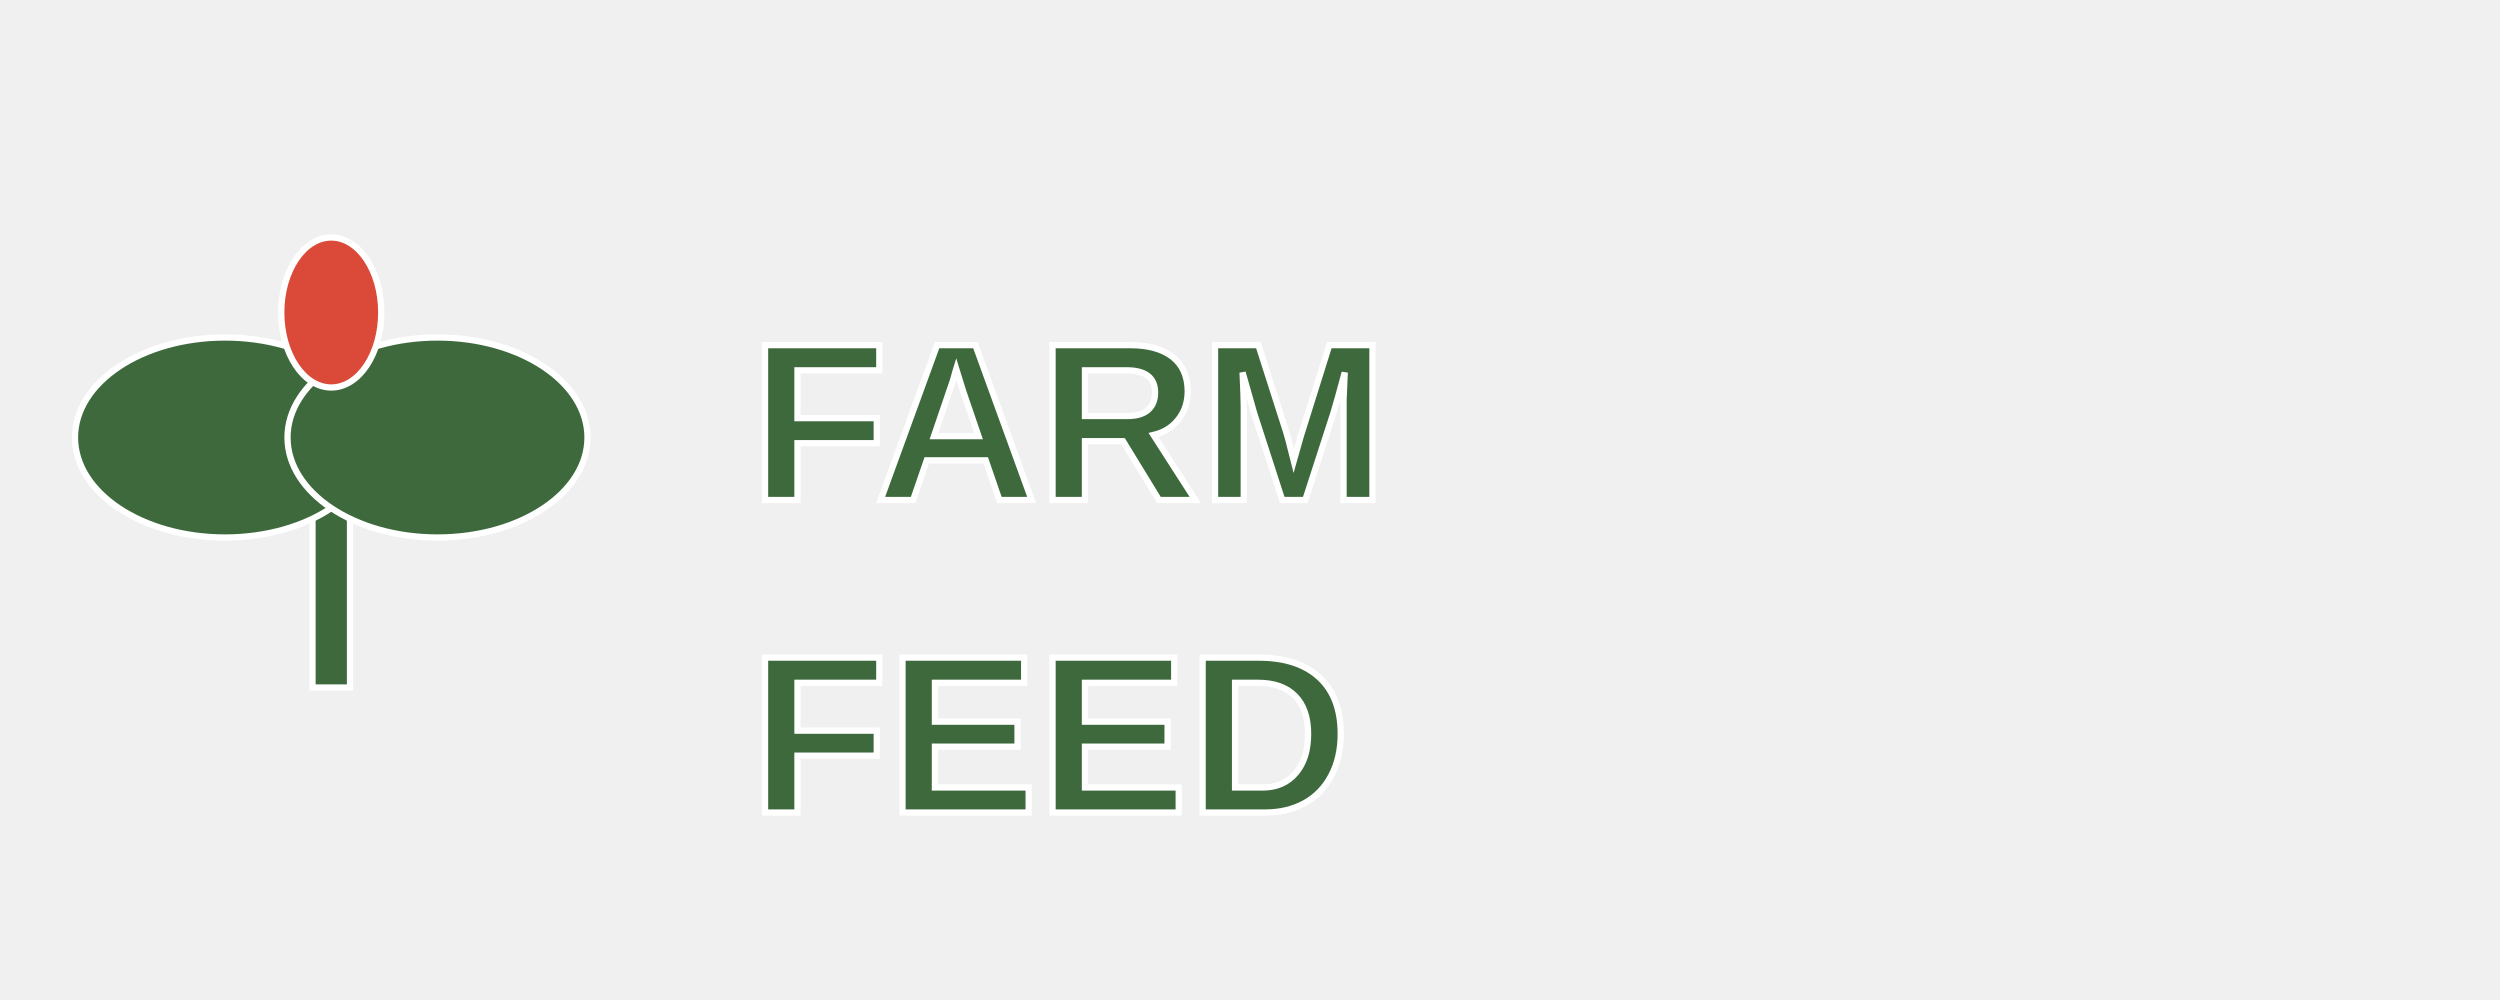
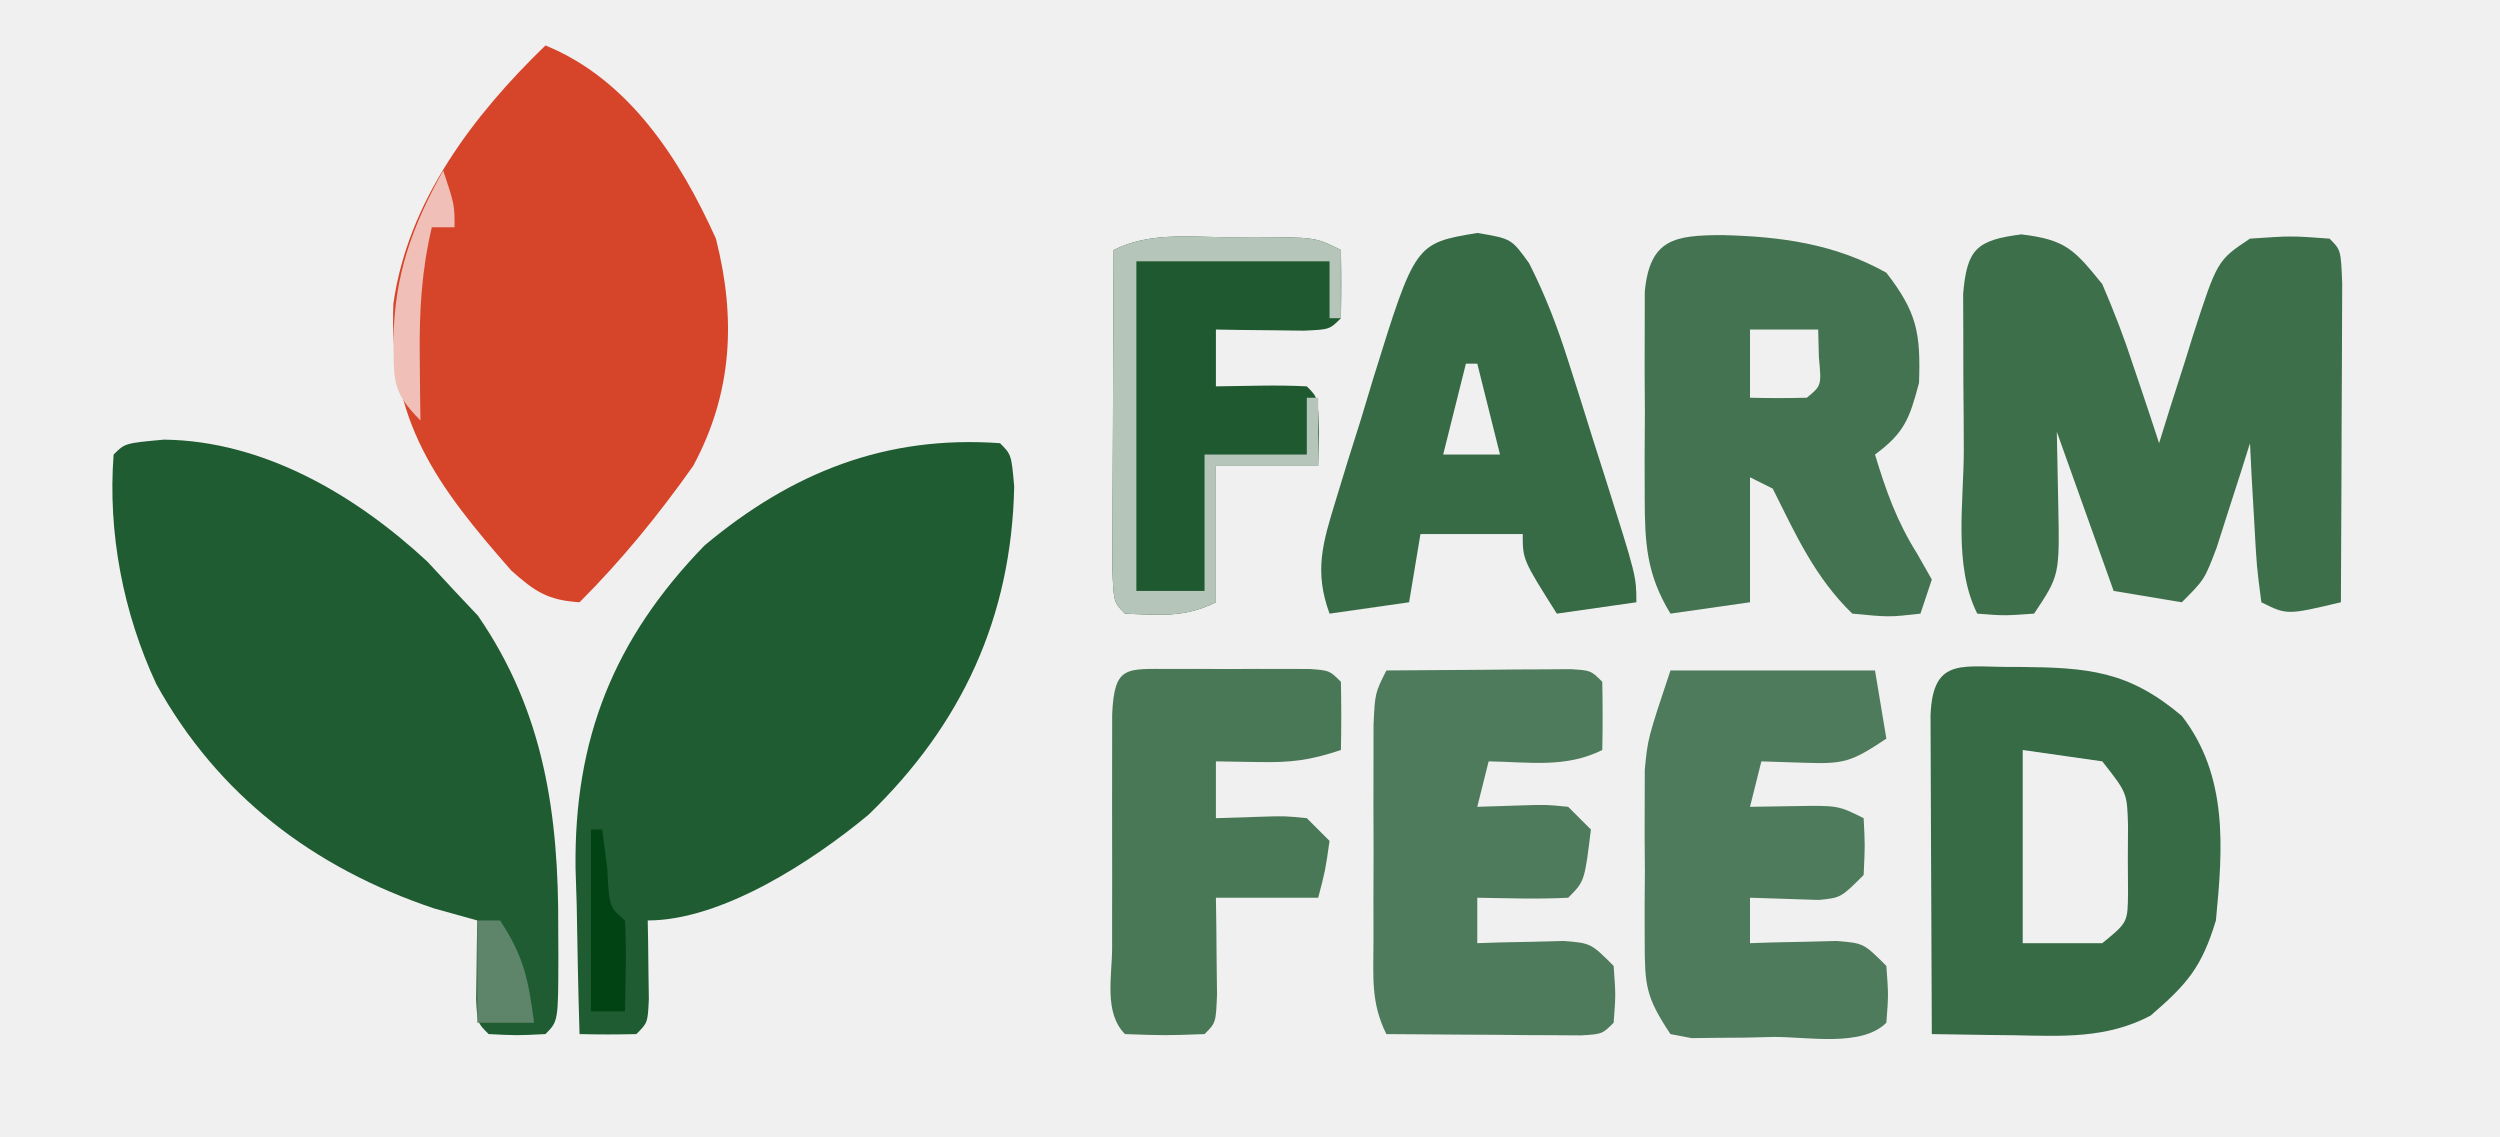
- <svg xmlns="http://www.w3.org/2000/svg" width="200" height="80" viewBox="0 0 200 80" fill="none">
-   <g transform="translate(10, 10)">
-     <rect x="15" y="20" width="3" height="25" fill="#3D693D" stroke="white" stroke-width="0.5" />
-     <ellipse cx="8" cy="25" rx="12" ry="8" fill="#3D693D" stroke="white" stroke-width="0.5" />
-     <ellipse cx="25" cy="25" rx="12" ry="8" fill="#3D693D" stroke="white" stroke-width="0.5" />
-     <ellipse cx="16.5" cy="15" rx="4" ry="6" fill="#DB4A39" stroke="white" stroke-width="0.5" />
-   </g>
-   <g transform="translate(60, 20)">
-     <text x="0" y="20" font-family="Arial, sans-serif" font-size="18" font-weight="bold" fill="#3D693D" stroke="white" stroke-width="0.5">FARM</text>
-     <text x="0" y="45" font-family="Arial, sans-serif" font-size="18" font-weight="bold" fill="#3D693D" stroke="white" stroke-width="0.5">FEED</text>
-   </g>
+ <svg xmlns="http://www.w3.org/2000/svg" version="1.1" width="220" height="100">
+   <path d="M0 0 C8.802 0.111 16.894 4.906 23.188 10.75 C23.971 11.596 24.755 12.441 25.562 13.312 C26.243 14.034 26.924 14.756 27.625 15.5 C33.474 23.99 34.739 33.061 34.688 43.125 C34.693 44.288 34.693 44.288 34.699 45.475 C34.689 51.186 34.689 51.186 33.562 52.312 C31.062 52.438 31.062 52.438 28.562 52.312 C27.562 51.312 27.562 51.312 27.465 49.246 C27.476 48.422 27.488 47.599 27.5 46.75 C27.509 45.924 27.518 45.097 27.527 44.246 C27.539 43.608 27.551 42.97 27.562 42.312 C25.675 41.787 25.675 41.787 23.75 41.25 C13.139 37.685 4.718 31.289 -0.688 21.5 C-3.593 15.265 -4.966 8.18 -4.438 1.312 C-3.438 0.312 -3.438 0.312 0 0 Z " fill="#1F5C32" transform="translate(14.4375,38.6875)" />
+   <path d="M0 0 C1 1 1 1 1.25 3.812 C1.013 15.33 -3.359 24.761 -11.562 32.688 C-16.473 36.768 -24.458 42 -31 42 C-30.988 42.638 -30.977 43.276 -30.965 43.934 C-30.956 44.76 -30.947 45.586 -30.938 46.438 C-30.92 47.673 -30.92 47.673 -30.902 48.934 C-31 51 -31 51 -32 52 C-33.666 52.041 -35.334 52.043 -37 52 C-37.118 48.209 -37.188 44.418 -37.25 40.625 C-37.284 39.564 -37.317 38.503 -37.352 37.41 C-37.492 26.004 -33.974 17.21 -26 9 C-18.306 2.558 -10.035 -0.717 0 0 Z " fill="#1F5C32" transform="translate(88,39)" />
+   <path d="M0 0 C7.338 2.99 11.853 10.02 15 17 C16.786 24.018 16.46 30.588 13 37 C9.976 41.283 6.708 45.292 3 49 C0.224 48.821 -0.918 48.073 -3 46.215 C-9.593 38.708 -13.809 33.029 -13.383 22.734 C-12.124 13.744 -6.39 6.181 0 0 Z " fill="#D6452A" transform="translate(48,4)" />
+   <path d="M0 0 C3.932 0.472 4.653 1.337 7.125 4.375 C8.172 6.81 9.065 9.118 9.875 11.625 C10.095 12.275 10.316 12.924 10.543 13.594 C11.081 15.184 11.604 16.779 12.125 18.375 C12.451 17.327 12.777 16.279 13.113 15.199 C13.554 13.82 13.996 12.441 14.438 11.062 C14.651 10.372 14.864 9.682 15.084 8.971 C17.248 2.286 17.248 2.286 20.125 0.375 C23.75 0.125 23.75 0.125 27.125 0.375 C28.125 1.375 28.125 1.375 28.239 4.334 C28.233 5.628 28.228 6.921 28.223 8.254 C28.221 8.941 28.22 9.627 28.218 10.335 C28.213 12.536 28.2 14.737 28.188 16.938 C28.182 18.426 28.178 19.915 28.174 21.404 C28.163 25.061 28.146 28.718 28.125 32.375 C23.375 33.5 23.375 33.5 21.125 32.375 C20.711 29.215 20.711 29.215 20.5 25.312 C20.425 24.022 20.35 22.732 20.273 21.402 C20.224 20.403 20.175 19.404 20.125 18.375 C19.859 19.218 19.594 20.061 19.32 20.93 C18.967 22.025 18.614 23.121 18.25 24.25 C17.902 25.341 17.554 26.431 17.195 27.555 C16.125 30.375 16.125 30.375 14.125 32.375 C12.145 32.045 10.165 31.715 8.125 31.375 C6.475 26.755 4.825 22.135 3.125 17.375 C3.166 19.458 3.208 21.541 3.25 23.688 C3.375 30 3.375 30 1.125 33.375 C-1.5 33.562 -1.5 33.562 -3.875 33.375 C-5.99 29.146 -5.061 23.596 -5.06 18.944 C-5.062 16.883 -5.081 14.823 -5.1 12.762 C-5.103 10.822 -5.103 10.822 -5.105 8.844 C-5.11 7.652 -5.114 6.46 -5.118 5.232 C-4.781 1.269 -3.924 0.512 0 0 Z " fill="#3D6F4B" transform="translate(177.875,20.625)" />
+   <path d="M0 0 C5.151 0.127 9.89 0.766 14.438 3.312 C17.132 6.799 17.461 8.607 17.312 13 C16.475 16.172 16.021 17.403 13.438 19.312 C14.4 22.496 15.35 25.173 17.125 28 C17.558 28.763 17.991 29.526 18.438 30.312 C18.108 31.302 17.777 32.292 17.438 33.312 C14.688 33.625 14.688 33.625 11.438 33.312 C8.144 30.113 6.471 26.38 4.438 22.312 C3.777 21.983 3.118 21.652 2.438 21.312 C2.438 24.942 2.438 28.573 2.438 32.312 C-1.028 32.807 -1.028 32.807 -4.562 33.312 C-6.675 29.852 -6.82 27.102 -6.828 23.086 C-6.831 21.89 -6.833 20.693 -6.836 19.461 C-6.828 18.216 -6.82 16.97 -6.812 15.688 C-6.82 14.435 -6.828 13.182 -6.836 11.891 C-6.833 10.697 -6.831 9.503 -6.828 8.273 C-6.826 7.178 -6.824 6.083 -6.821 4.955 C-6.366 0.302 -4.163 0.02 0 0 Z M2.438 8.312 C2.438 10.293 2.438 12.273 2.438 14.312 C4.104 14.355 5.771 14.353 7.438 14.312 C8.734 13.246 8.734 13.246 8.5 10.75 C8.479 9.946 8.459 9.141 8.438 8.312 C6.457 8.312 4.478 8.312 2.438 8.312 Z " fill="#437351" transform="translate(151.5625,20.6875)" />
+   <path d="M0 0 C6.138 0.056 9.666 0.336 14.375 4.312 C18.46 9.584 17.996 15.944 17.375 22.312 C16.125 26.431 14.867 27.888 11.625 30.688 C7.766 32.721 3.86 32.499 -0.391 32.414 C-1.435 32.403 -1.435 32.403 -2.5 32.392 C-4.209 32.373 -5.917 32.344 -7.625 32.312 C-7.65 27.916 -7.668 23.519 -7.68 19.123 C-7.685 17.626 -7.692 16.129 -7.7 14.633 C-7.713 12.486 -7.718 10.339 -7.723 8.191 C-7.728 6.898 -7.733 5.604 -7.739 4.272 C-7.533 -1.084 -4.776 0.096 0 0 Z M0.375 7.312 C0.375 12.922 0.375 18.532 0.375 24.312 C2.685 24.312 4.995 24.312 7.375 24.312 C9.621 22.485 9.621 22.485 9.641 19.816 C9.635 18.846 9.63 17.875 9.625 16.875 C9.63 15.907 9.635 14.939 9.641 13.941 C9.559 11.081 9.559 11.081 7.375 8.312 C5.065 7.982 2.755 7.652 0.375 7.312 Z " fill="#376B46" transform="translate(177.625,58.6875)" />
+   <path d="M0 0 C2.979 -0.027 5.958 -0.047 8.938 -0.062 C9.788 -0.071 10.638 -0.079 11.514 -0.088 C12.323 -0.091 13.131 -0.094 13.965 -0.098 C14.714 -0.103 15.463 -0.108 16.234 -0.114 C18 0 18 0 19 1 C19.041 3 19.043 5 19 7 C15.785 8.607 12.564 8.057 9 8 C8.67 9.32 8.34 10.64 8 12 C9.918 11.938 9.918 11.938 11.875 11.875 C14.055 11.805 14.055 11.805 16 12 C16.66 12.66 17.32 13.32 18 14 C17.444 18.556 17.444 18.556 16 20 C13.329 20.141 10.676 20.042 8 20 C8 21.32 8 22.64 8 24 C9.048 23.965 9.048 23.965 10.117 23.93 C11.027 23.912 11.937 23.894 12.875 23.875 C14.232 23.84 14.232 23.84 15.617 23.805 C18 24 18 24 20 26 C20.188 28.562 20.188 28.562 20 31 C19 32 19 32 17.142 32.114 C16.352 32.108 15.561 32.103 14.746 32.098 C13.892 32.094 13.038 32.091 12.158 32.088 C11.26 32.08 10.363 32.071 9.438 32.062 C8.536 32.058 7.634 32.053 6.705 32.049 C4.47 32.037 2.235 32.021 0 32 C-1.399 29.202 -1.13 26.876 -1.133 23.75 C-1.134 22.502 -1.135 21.254 -1.137 19.969 C-1.133 18.659 -1.129 17.349 -1.125 16 C-1.129 14.69 -1.133 13.381 -1.137 12.031 C-1.135 10.783 -1.134 9.536 -1.133 8.25 C-1.132 7.1 -1.131 5.95 -1.129 4.766 C-1 2 -1 2 0 0 Z " fill="#4E7B5B" transform="translate(122,59)" />
+   <path d="M0 0 C5.94 0 11.88 0 18 0 C18.33 1.98 18.66 3.96 19 6 C15.911 8.059 15.291 8.239 11.812 8.125 C9.925 8.063 9.925 8.063 8 8 C7.67 9.32 7.34 10.64 7 12 C8.279 11.979 9.557 11.959 10.875 11.938 C14.75 11.875 14.75 11.875 17 13 C17.125 15.375 17.125 15.375 17 18 C15 20 15 20 13.055 20.195 C11.036 20.13 9.018 20.065 7 20 C7 21.32 7 22.64 7 24 C8.048 23.965 8.048 23.965 9.117 23.93 C10.027 23.912 10.937 23.894 11.875 23.875 C13.232 23.84 13.232 23.84 14.617 23.805 C17 24 17 24 19 26 C19.188 28.562 19.188 28.562 19 31 C16.834 33.166 12.061 32.232 9.062 32.25 C8.225 32.271 7.388 32.291 6.525 32.312 C5.724 32.318 4.923 32.323 4.098 32.328 C2.992 32.342 2.992 32.342 1.864 32.356 C1.249 32.239 0.634 32.121 0 32 C-2.19 28.715 -2.256 27.702 -2.266 23.887 C-2.268 22.886 -2.271 21.885 -2.273 20.854 C-2.266 19.809 -2.258 18.764 -2.25 17.688 C-2.258 16.654 -2.265 15.621 -2.273 14.557 C-2.271 13.552 -2.268 12.547 -2.266 11.512 C-2.263 10.599 -2.261 9.686 -2.259 8.745 C-2 6 -2 6 0 0 Z " fill="#4E7B5B" transform="translate(147,59)" />
+   <path d="M0 0 C3 0.5 3 0.5 4.56 2.663 C6.02 5.54 7.069 8.313 8.043 11.387 C8.394 12.49 8.746 13.592 9.107 14.729 C9.642 16.441 9.642 16.441 10.188 18.188 C10.74 19.917 10.74 19.917 11.303 21.682 C14 30.214 14 30.214 14 32.5 C10.535 32.995 10.535 32.995 7 33.5 C4 28.75 4 28.75 4 26.5 C1.03 26.5 -1.94 26.5 -5 26.5 C-5.33 28.48 -5.66 30.46 -6 32.5 C-9.465 32.995 -9.465 32.995 -13 33.5 C-14.374 29.753 -13.602 27.278 -12.453 23.527 C-12.102 22.381 -11.752 21.234 -11.391 20.053 C-11.014 18.86 -10.638 17.667 -10.25 16.438 C-9.889 15.241 -9.528 14.044 -9.156 12.811 C-5.459 0.91 -5.459 0.91 0 0 Z M-1 11.5 C-1.66 14.14 -2.32 16.78 -3 19.5 C-1.35 19.5 0.3 19.5 2 19.5 C1.34 16.86 0.68 14.22 0 11.5 C-0.33 11.5 -0.66 11.5 -1 11.5 Z " fill="#376B46" transform="translate(130,20.5)" />
+   <path d="M0 0 C1.106 -0.006 1.106 -0.006 2.234 -0.012 C7.747 -0.002 7.747 -0.002 10 1.125 C10.043 3.125 10.041 5.125 10 7.125 C9 8.125 9 8.125 6.715 8.223 C5.34 8.205 5.34 8.205 3.938 8.188 C3.018 8.178 2.099 8.169 1.152 8.16 C0.442 8.149 -0.268 8.137 -1 8.125 C-1 9.775 -1 11.425 -1 13.125 C0.299 13.104 1.599 13.084 2.938 13.062 C4.292 13.041 5.648 13.054 7 13.125 C8 14.125 8 14.125 8.062 17.188 C8.042 18.157 8.021 19.126 8 20.125 C5.03 20.125 2.06 20.125 -1 20.125 C-1 24.085 -1 28.045 -1 32.125 C-3.732 33.491 -5.982 33.253 -9 33.125 C-10 32.125 -10 32.125 -10.114 29.166 C-10.108 27.872 -10.103 26.579 -10.098 25.246 C-10.096 24.559 -10.095 23.873 -10.093 23.165 C-10.088 20.964 -10.075 18.763 -10.062 16.562 C-10.057 15.074 -10.053 13.585 -10.049 12.096 C-10.038 8.439 -10.021 4.782 -10 1.125 C-6.842 -0.454 -3.463 -0.018 0 0 Z " fill="#1E592F" transform="translate(108,20.875)" />
+   <path d="M0 0 C0.804 -0.001 1.609 -0.003 2.438 -0.004 C3.283 -0 4.129 0.004 5 0.008 C6.268 0.002 6.268 0.002 7.562 -0.004 C8.367 -0.003 9.171 -0.001 10 0 C10.742 0.001 11.485 0.002 12.25 0.003 C14 0.133 14 0.133 15 1.133 C15.041 3.132 15.043 5.133 15 7.133 C12.249 8.05 10.641 8.242 7.812 8.195 C5.925 8.164 5.925 8.164 4 8.133 C4 9.783 4 11.433 4 13.133 C5.918 13.071 5.918 13.071 7.875 13.008 C10.055 12.938 10.055 12.938 12 13.133 C12.66 13.793 13.32 14.453 14 15.133 C13.625 17.758 13.625 17.758 13 20.133 C10.03 20.133 7.06 20.133 4 20.133 C4.012 20.915 4.023 21.698 4.035 22.504 C4.044 23.516 4.053 24.528 4.062 25.57 C4.074 26.58 4.086 27.589 4.098 28.629 C4 31.133 4 31.133 3 32.133 C-0.5 32.258 -0.5 32.258 -4 32.133 C-5.883 30.25 -5.131 27.014 -5.133 24.508 C-5.134 23.846 -5.135 23.184 -5.136 22.501 C-5.136 21.099 -5.135 19.697 -5.13 18.295 C-5.125 16.142 -5.13 13.989 -5.137 11.836 C-5.136 10.477 -5.135 9.117 -5.133 7.758 C-5.132 6.513 -5.131 5.267 -5.129 3.984 C-4.934 -0.326 -3.92 0.006 0 0 Z " fill="#497856" transform="translate(103,58.86719)" />
+   <path d="M0 0 C1.106 -0.006 1.106 -0.006 2.234 -0.012 C7.747 -0.002 7.747 -0.002 10 1.125 C10 3.105 10 5.085 10 7.125 C9.67 7.125 9.34 7.125 9 7.125 C9 5.475 9 3.825 9 2.125 C3.39 2.125 -2.22 2.125 -8 2.125 C-8 11.695 -8 21.265 -8 31.125 C-6.02 31.125 -4.04 31.125 -2 31.125 C-2 27.165 -2 23.205 -2 19.125 C0.97 19.125 3.94 19.125 7 19.125 C7 17.475 7 15.825 7 14.125 C7.33 14.125 7.66 14.125 8 14.125 C8 16.105 8 18.085 8 20.125 C5.03 20.125 2.06 20.125 -1 20.125 C-1 24.085 -1 28.045 -1 32.125 C-3.732 33.491 -5.982 33.253 -9 33.125 C-10 32.125 -10 32.125 -10.114 29.166 C-10.108 27.872 -10.103 26.579 -10.098 25.246 C-10.096 24.559 -10.095 23.873 -10.093 23.165 C-10.088 20.964 -10.075 18.763 -10.062 16.562 C-10.057 15.074 -10.053 13.585 -10.049 12.096 C-10.038 8.439 -10.021 4.782 -10 1.125 C-6.842 -0.454 -3.463 -0.018 0 0 Z " fill="#B6C5BA" transform="translate(108,20.875)" />
+   <path d="M0 0 C0.33 0 0.66 0 1 0 C1.144 1.134 1.289 2.269 1.438 3.438 C1.612 6.808 1.612 6.808 3 8 C3.141 10.671 3.042 13.324 3 16 C2.01 16 1.02 16 0 16 C0 10.72 0 5.44 0 0 Z " fill="#014312" transform="translate(52,73)" />
+   <path d="M0 0 C1 3 1 3 1 5 C0.34 5 -0.32 5 -1 5 C-1.904 8.837 -2.106 12.375 -2.062 16.312 C-2.053 17.381 -2.044 18.45 -2.035 19.551 C-2.024 20.359 -2.012 21.167 -2 22 C-4.534 19.466 -4.326 18.455 -4.375 14.938 C-4.299 9.213 -2.746 4.965 0 0 Z " fill="#F0BFB7" transform="translate(39,15)" />
+   <path d="M0 0 C0.66 0 1.32 0 2 0 C4.125 3.188 4.502 5.265 5 9 C3.35 9 1.7 9 0 9 C0 6.03 0 3.06 0 0 Z " fill="#5E856A" transform="translate(42,81)" />
</svg>
